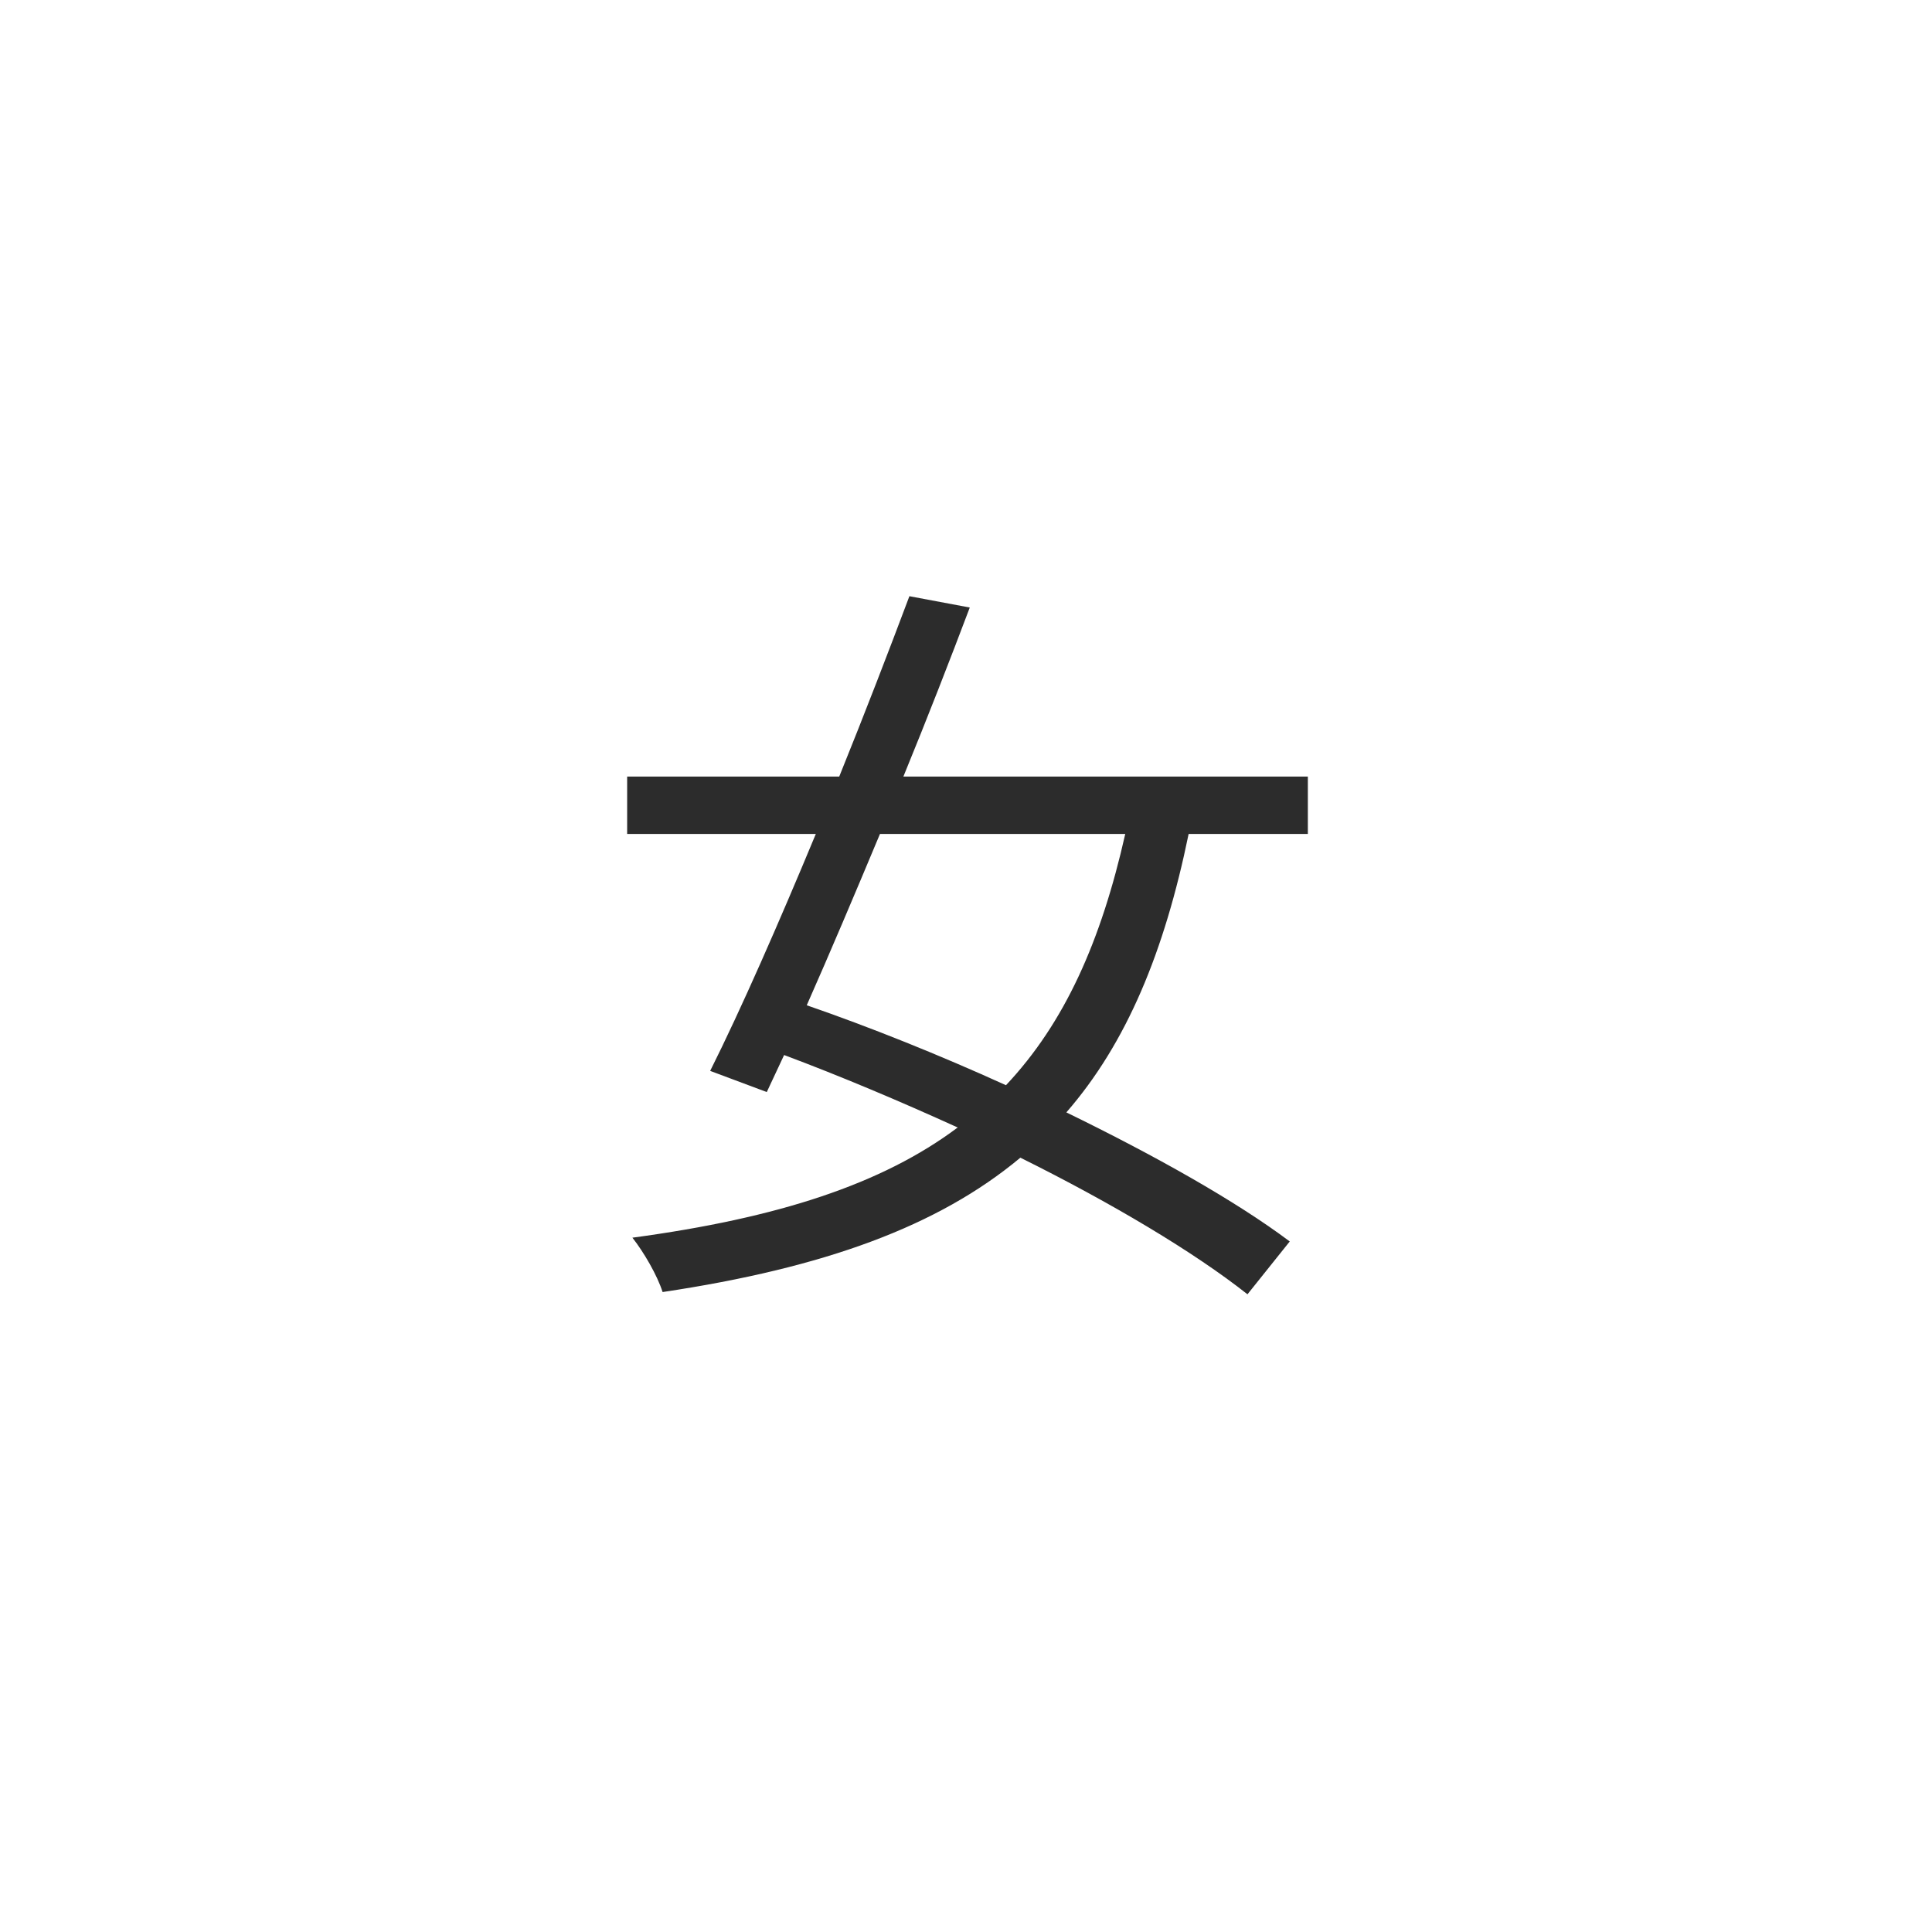
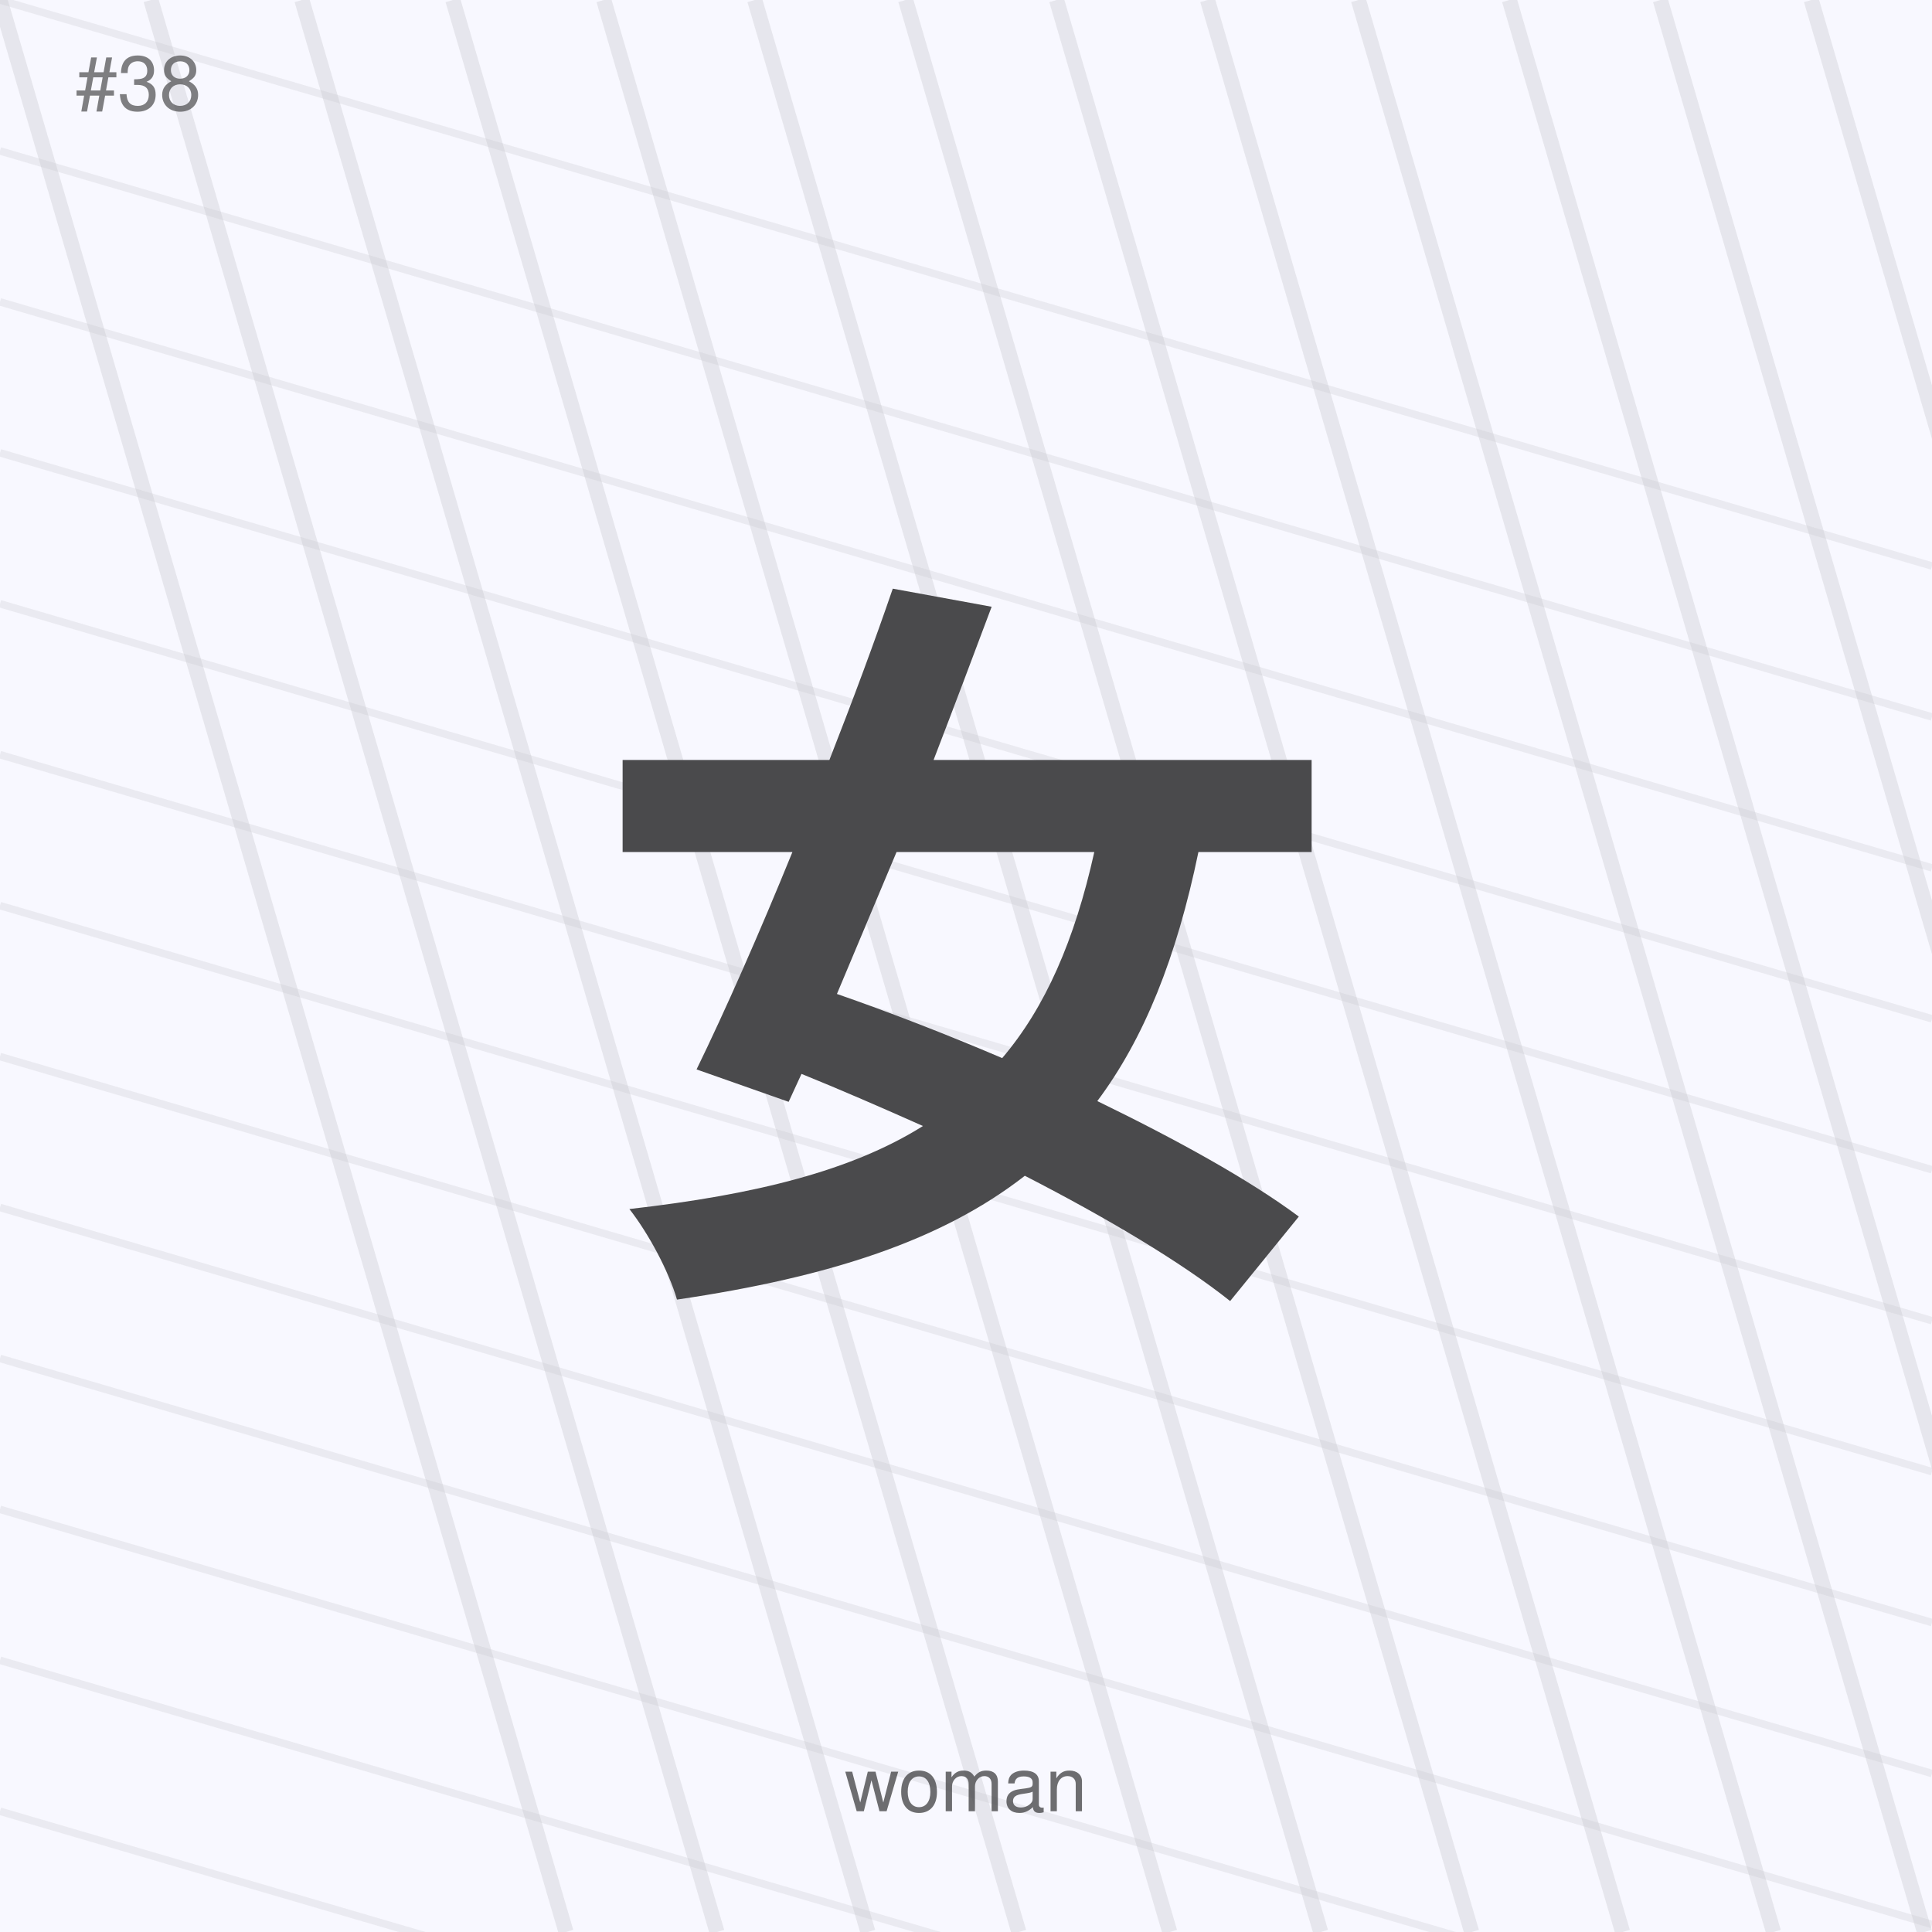
<svg xmlns="http://www.w3.org/2000/svg" width="512" height="512" viewBox="0 0 512 512">
  <defs>
    <style>
      .radical-text {
        font-family: 'Hiragino Sans', 'Yu Gothic', 'Meiryo', 'Takao', 'IPAexGothic', 'IPAGothic', 'VL Gothic', 'Noto Sans CJK JP', serif;
        font-size: 200px;
        text-anchor: middle;
        dominant-baseline: middle;
-         fill: #2c2c2c;
+         fill: #4a4a4c;
+         font-weight: bold;
+       }
+       .number-text {
+         font-family: 'Helvetica', 'Arial', sans-serif;
+         font-size: 20px;
+         text-anchor: start;
+         dominant-baseline: hanging;
+         fill: #4a4a4c;
+         opacity: 0.7;
+         font-weight: normal;
+       }
+       .meaning-text {
+         font-family: 'Helvetica', 'Arial', sans-serif;
+         font-size: 20px;
+         text-anchor: middle;
+         dominant-baseline: baseline;
+         fill: #4a4a4c;
+         opacity: 0.8;
        font-weight: normal;
      }
    </style>
  </defs>
-   <rect width="512" height="512" fill="white" />
-   <g opacity="1.0">
-     <line x1="0" y1="0" x2="150" y2="512" stroke="#ffffff" stroke-width="4" opacity="0.4" />
-     <line x1="40" y1="0" x2="190" y2="512" stroke="#ffffff" stroke-width="4" opacity="0.4" />
-     <line x1="80" y1="0" x2="230" y2="512" stroke="#ffffff" stroke-width="4" opacity="0.4" />
-     <line x1="120" y1="0" x2="270" y2="512" stroke="#ffffff" stroke-width="4" opacity="0.4" />
-     <line x1="160" y1="0" x2="310" y2="512" stroke="#ffffff" stroke-width="4" opacity="0.4" />
-     <line x1="200" y1="0" x2="350" y2="512" stroke="#ffffff" stroke-width="4" opacity="0.4" />
-     <line x1="240" y1="0" x2="390" y2="512" stroke="#ffffff" stroke-width="4" opacity="0.4" />
-     <line x1="280" y1="0" x2="430" y2="512" stroke="#ffffff" stroke-width="4" opacity="0.4" />
-     <line x1="320" y1="0" x2="470" y2="512" stroke="#ffffff" stroke-width="4" opacity="0.4" />
-     <line x1="360" y1="0" x2="510" y2="512" stroke="#ffffff" stroke-width="4" opacity="0.4" />
-     <line x1="400" y1="0" x2="550" y2="512" stroke="#ffffff" stroke-width="4" opacity="0.4" />
-     <line x1="440" y1="0" x2="590" y2="512" stroke="#ffffff" stroke-width="4" opacity="0.4" />
-     <line x1="480" y1="0" x2="630" y2="512" stroke="#ffffff" stroke-width="4" opacity="0.4" />
-     <line x1="0" y1="0" x2="512" y2="150" stroke="#ffffff" stroke-width="2" opacity="0.3" />
-     <line x1="0" y1="40" x2="512" y2="190" stroke="#ffffff" stroke-width="2" opacity="0.3" />
-     <line x1="0" y1="80" x2="512" y2="230" stroke="#ffffff" stroke-width="2" opacity="0.3" />
-     <line x1="0" y1="120" x2="512" y2="270" stroke="#ffffff" stroke-width="2" opacity="0.3" />
-     <line x1="0" y1="160" x2="512" y2="310" stroke="#ffffff" stroke-width="2" opacity="0.3" />
-     <line x1="0" y1="200" x2="512" y2="350" stroke="#ffffff" stroke-width="2" opacity="0.3" />
-     <line x1="0" y1="240" x2="512" y2="390" stroke="#ffffff" stroke-width="2" opacity="0.3" />
-     <line x1="0" y1="280" x2="512" y2="430" stroke="#ffffff" stroke-width="2" opacity="0.3" />
-     <line x1="0" y1="320" x2="512" y2="470" stroke="#ffffff" stroke-width="2" opacity="0.3" />
-     <line x1="0" y1="360" x2="512" y2="510" stroke="#ffffff" stroke-width="2" opacity="0.3" />
-     <line x1="0" y1="400" x2="512" y2="550" stroke="#ffffff" stroke-width="2" opacity="0.3" />
-     <line x1="0" y1="440" x2="512" y2="590" stroke="#ffffff" stroke-width="2" opacity="0.3" />
-     <line x1="0" y1="480" x2="512" y2="630" stroke="#ffffff" stroke-width="2" opacity="0.3" />
+   <rect width="512" height="512" fill="#F8F8FF" />
+   <g opacity="0.6">
+     <line x1="0" y1="0" x2="150" y2="512" stroke="#adadb2" stroke-width="4" opacity="0.4" />
+     <line x1="40" y1="0" x2="190" y2="512" stroke="#adadb2" stroke-width="4" opacity="0.4" />
+     <line x1="80" y1="0" x2="230" y2="512" stroke="#adadb2" stroke-width="4" opacity="0.4" />
+     <line x1="120" y1="0" x2="270" y2="512" stroke="#adadb2" stroke-width="4" opacity="0.4" />
+     <line x1="160" y1="0" x2="310" y2="512" stroke="#adadb2" stroke-width="4" opacity="0.4" />
+     <line x1="200" y1="0" x2="350" y2="512" stroke="#adadb2" stroke-width="4" opacity="0.4" />
+     <line x1="240" y1="0" x2="390" y2="512" stroke="#adadb2" stroke-width="4" opacity="0.4" />
+     <line x1="280" y1="0" x2="430" y2="512" stroke="#adadb2" stroke-width="4" opacity="0.4" />
+     <line x1="320" y1="0" x2="470" y2="512" stroke="#adadb2" stroke-width="4" opacity="0.4" />
+     <line x1="360" y1="0" x2="510" y2="512" stroke="#adadb2" stroke-width="4" opacity="0.4" />
+     <line x1="400" y1="0" x2="550" y2="512" stroke="#adadb2" stroke-width="4" opacity="0.4" />
+     <line x1="440" y1="0" x2="590" y2="512" stroke="#adadb2" stroke-width="4" opacity="0.4" />
+     <line x1="480" y1="0" x2="630" y2="512" stroke="#adadb2" stroke-width="4" opacity="0.4" />
+     <line x1="0" y1="0" x2="512" y2="150" stroke="#adadb2" stroke-width="2" opacity="0.3" />
+     <line x1="0" y1="40" x2="512" y2="190" stroke="#adadb2" stroke-width="2" opacity="0.3" />
+     <line x1="0" y1="80" x2="512" y2="230" stroke="#adadb2" stroke-width="2" opacity="0.3" />
+     <line x1="0" y1="120" x2="512" y2="270" stroke="#adadb2" stroke-width="2" opacity="0.3" />
+     <line x1="0" y1="160" x2="512" y2="310" stroke="#adadb2" stroke-width="2" opacity="0.3" />
+     <line x1="0" y1="200" x2="512" y2="350" stroke="#adadb2" stroke-width="2" opacity="0.3" />
+     <line x1="0" y1="240" x2="512" y2="390" stroke="#adadb2" stroke-width="2" opacity="0.3" />
+     <line x1="0" y1="280" x2="512" y2="430" stroke="#adadb2" stroke-width="2" opacity="0.3" />
+     <line x1="0" y1="320" x2="512" y2="470" stroke="#adadb2" stroke-width="2" opacity="0.3" />
+     <line x1="0" y1="360" x2="512" y2="510" stroke="#adadb2" stroke-width="2" opacity="0.3" />
+     <line x1="0" y1="400" x2="512" y2="550" stroke="#adadb2" stroke-width="2" opacity="0.3" />
+     <line x1="0" y1="440" x2="512" y2="590" stroke="#adadb2" stroke-width="2" opacity="0.3" />
+     <line x1="0" y1="480" x2="512" y2="630" stroke="#adadb2" stroke-width="2" opacity="0.3" />
  </g>
  <text x="256" y="256" class="radical-text">女</text>
+   <text x="20" y="20" class="number-text">#38</text>
+   <text x="256" y="480" class="meaning-text">woman</text>
</svg>
